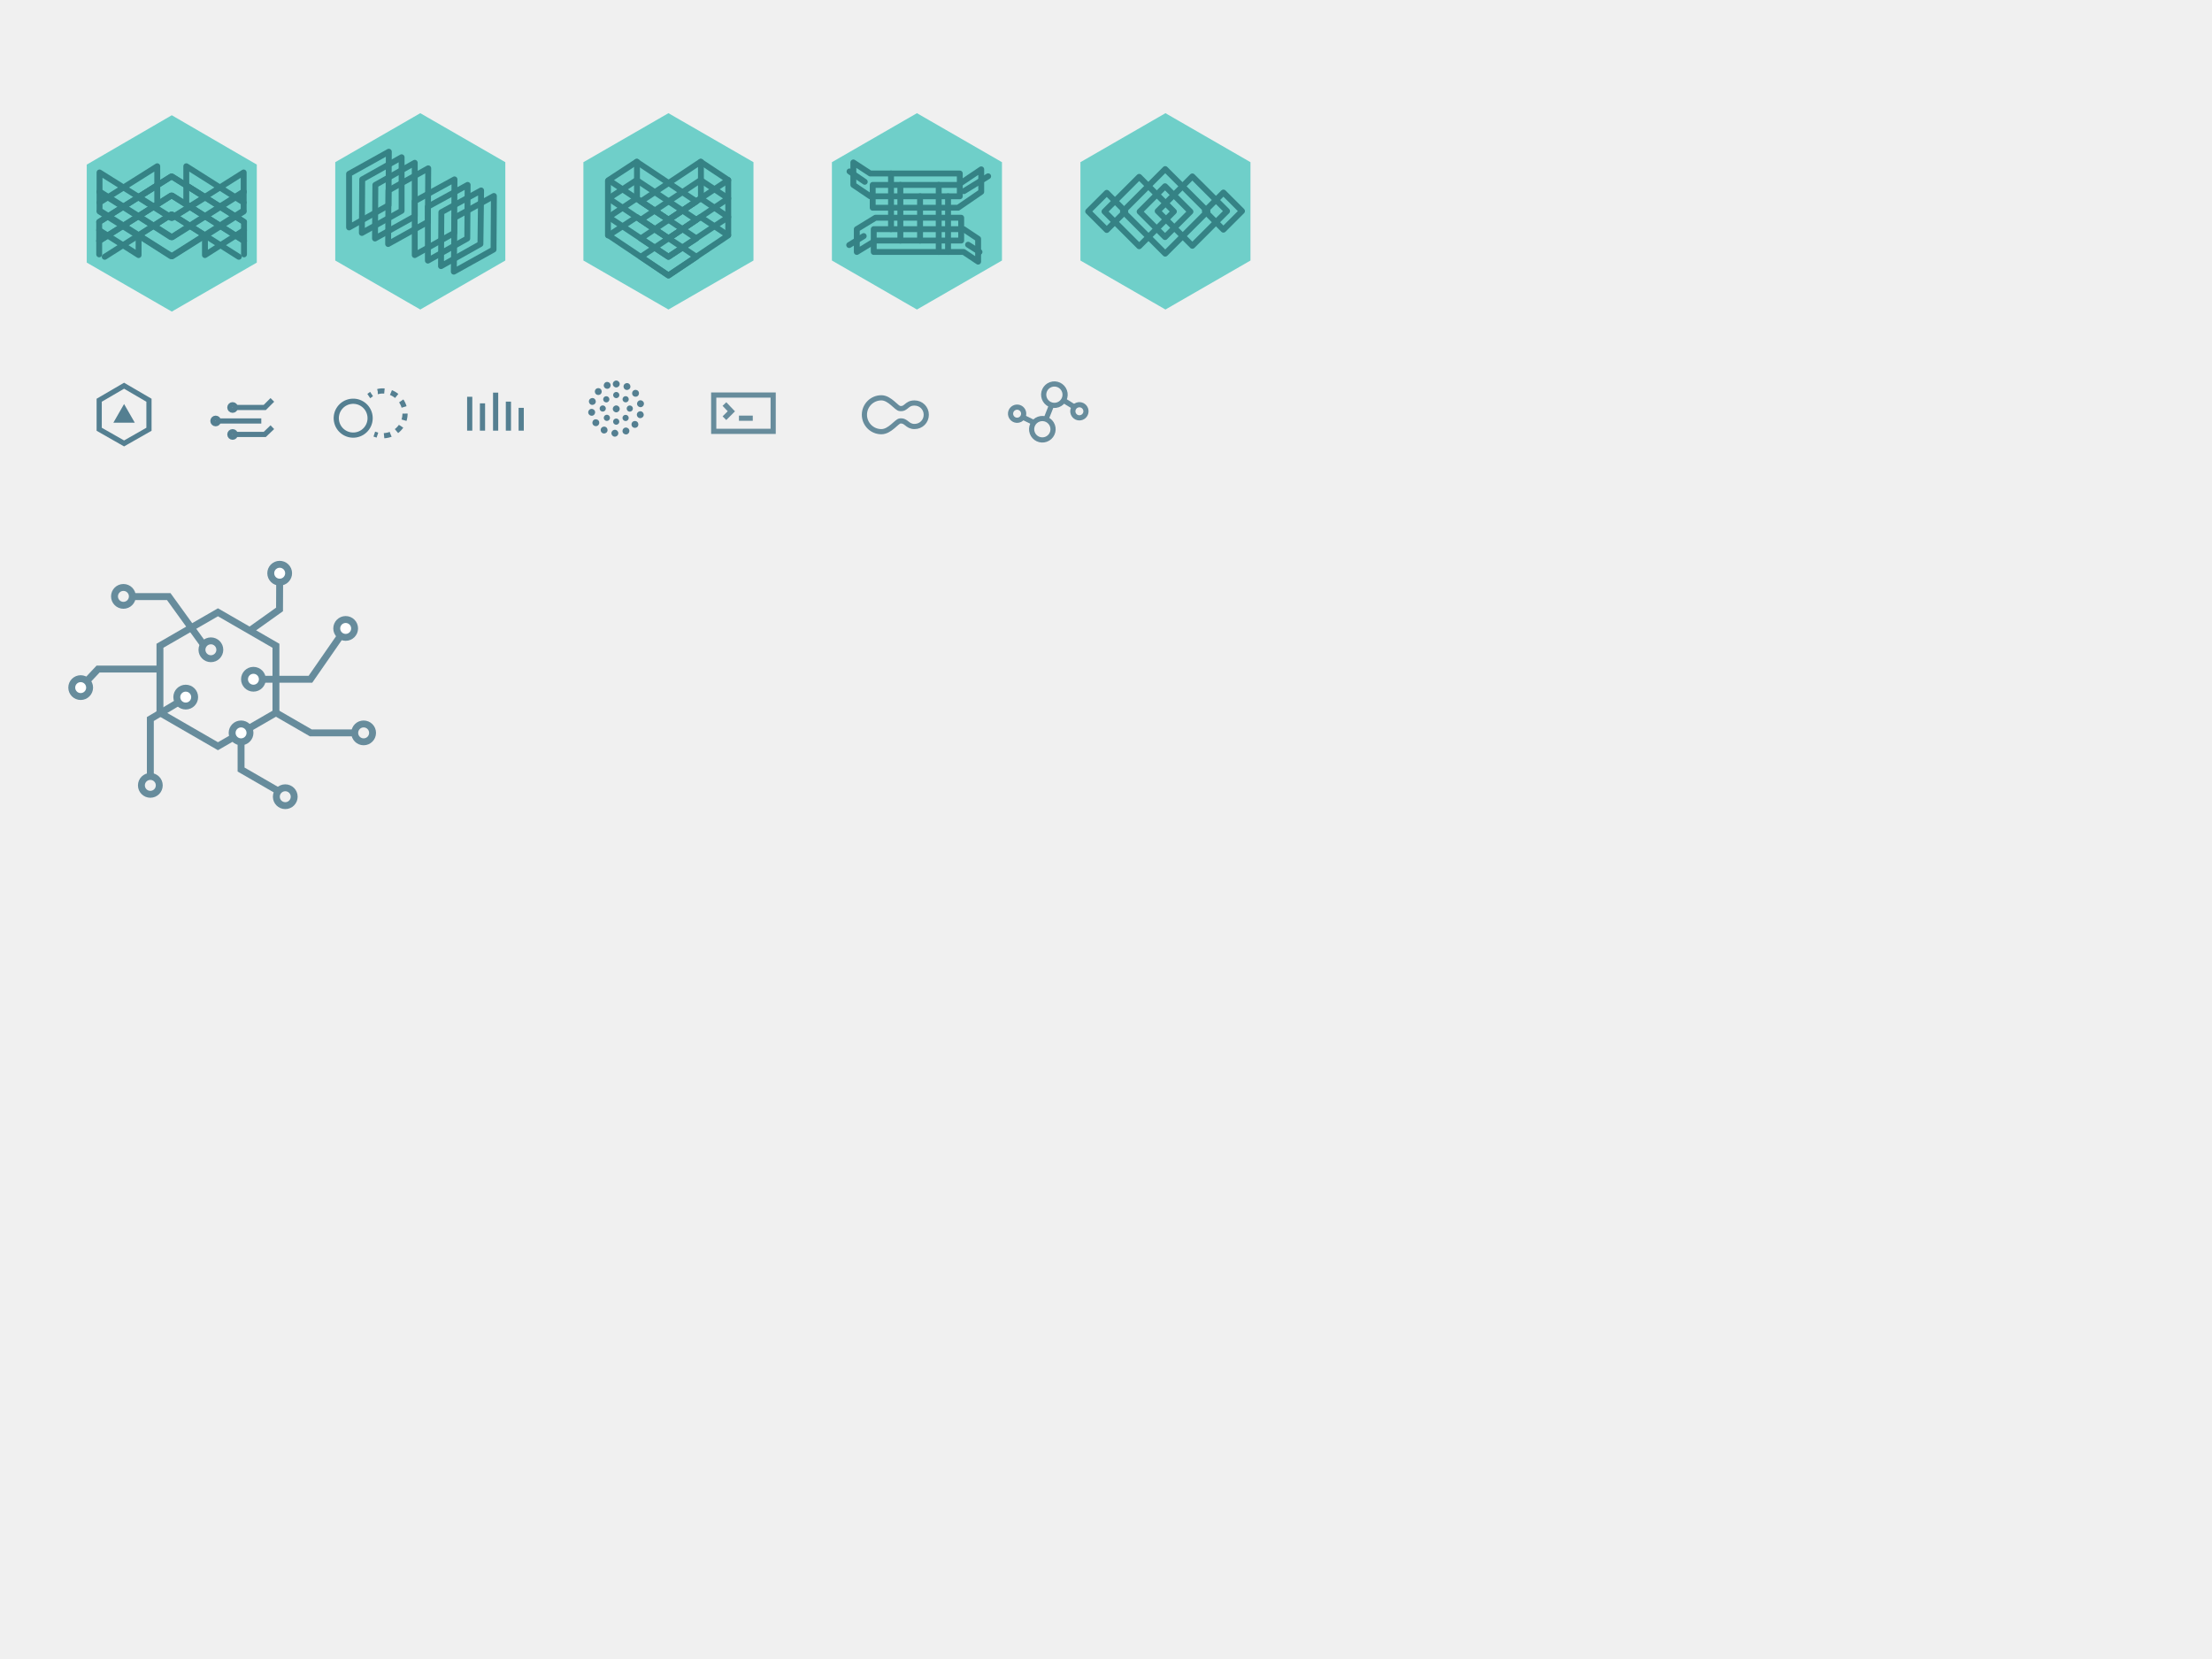
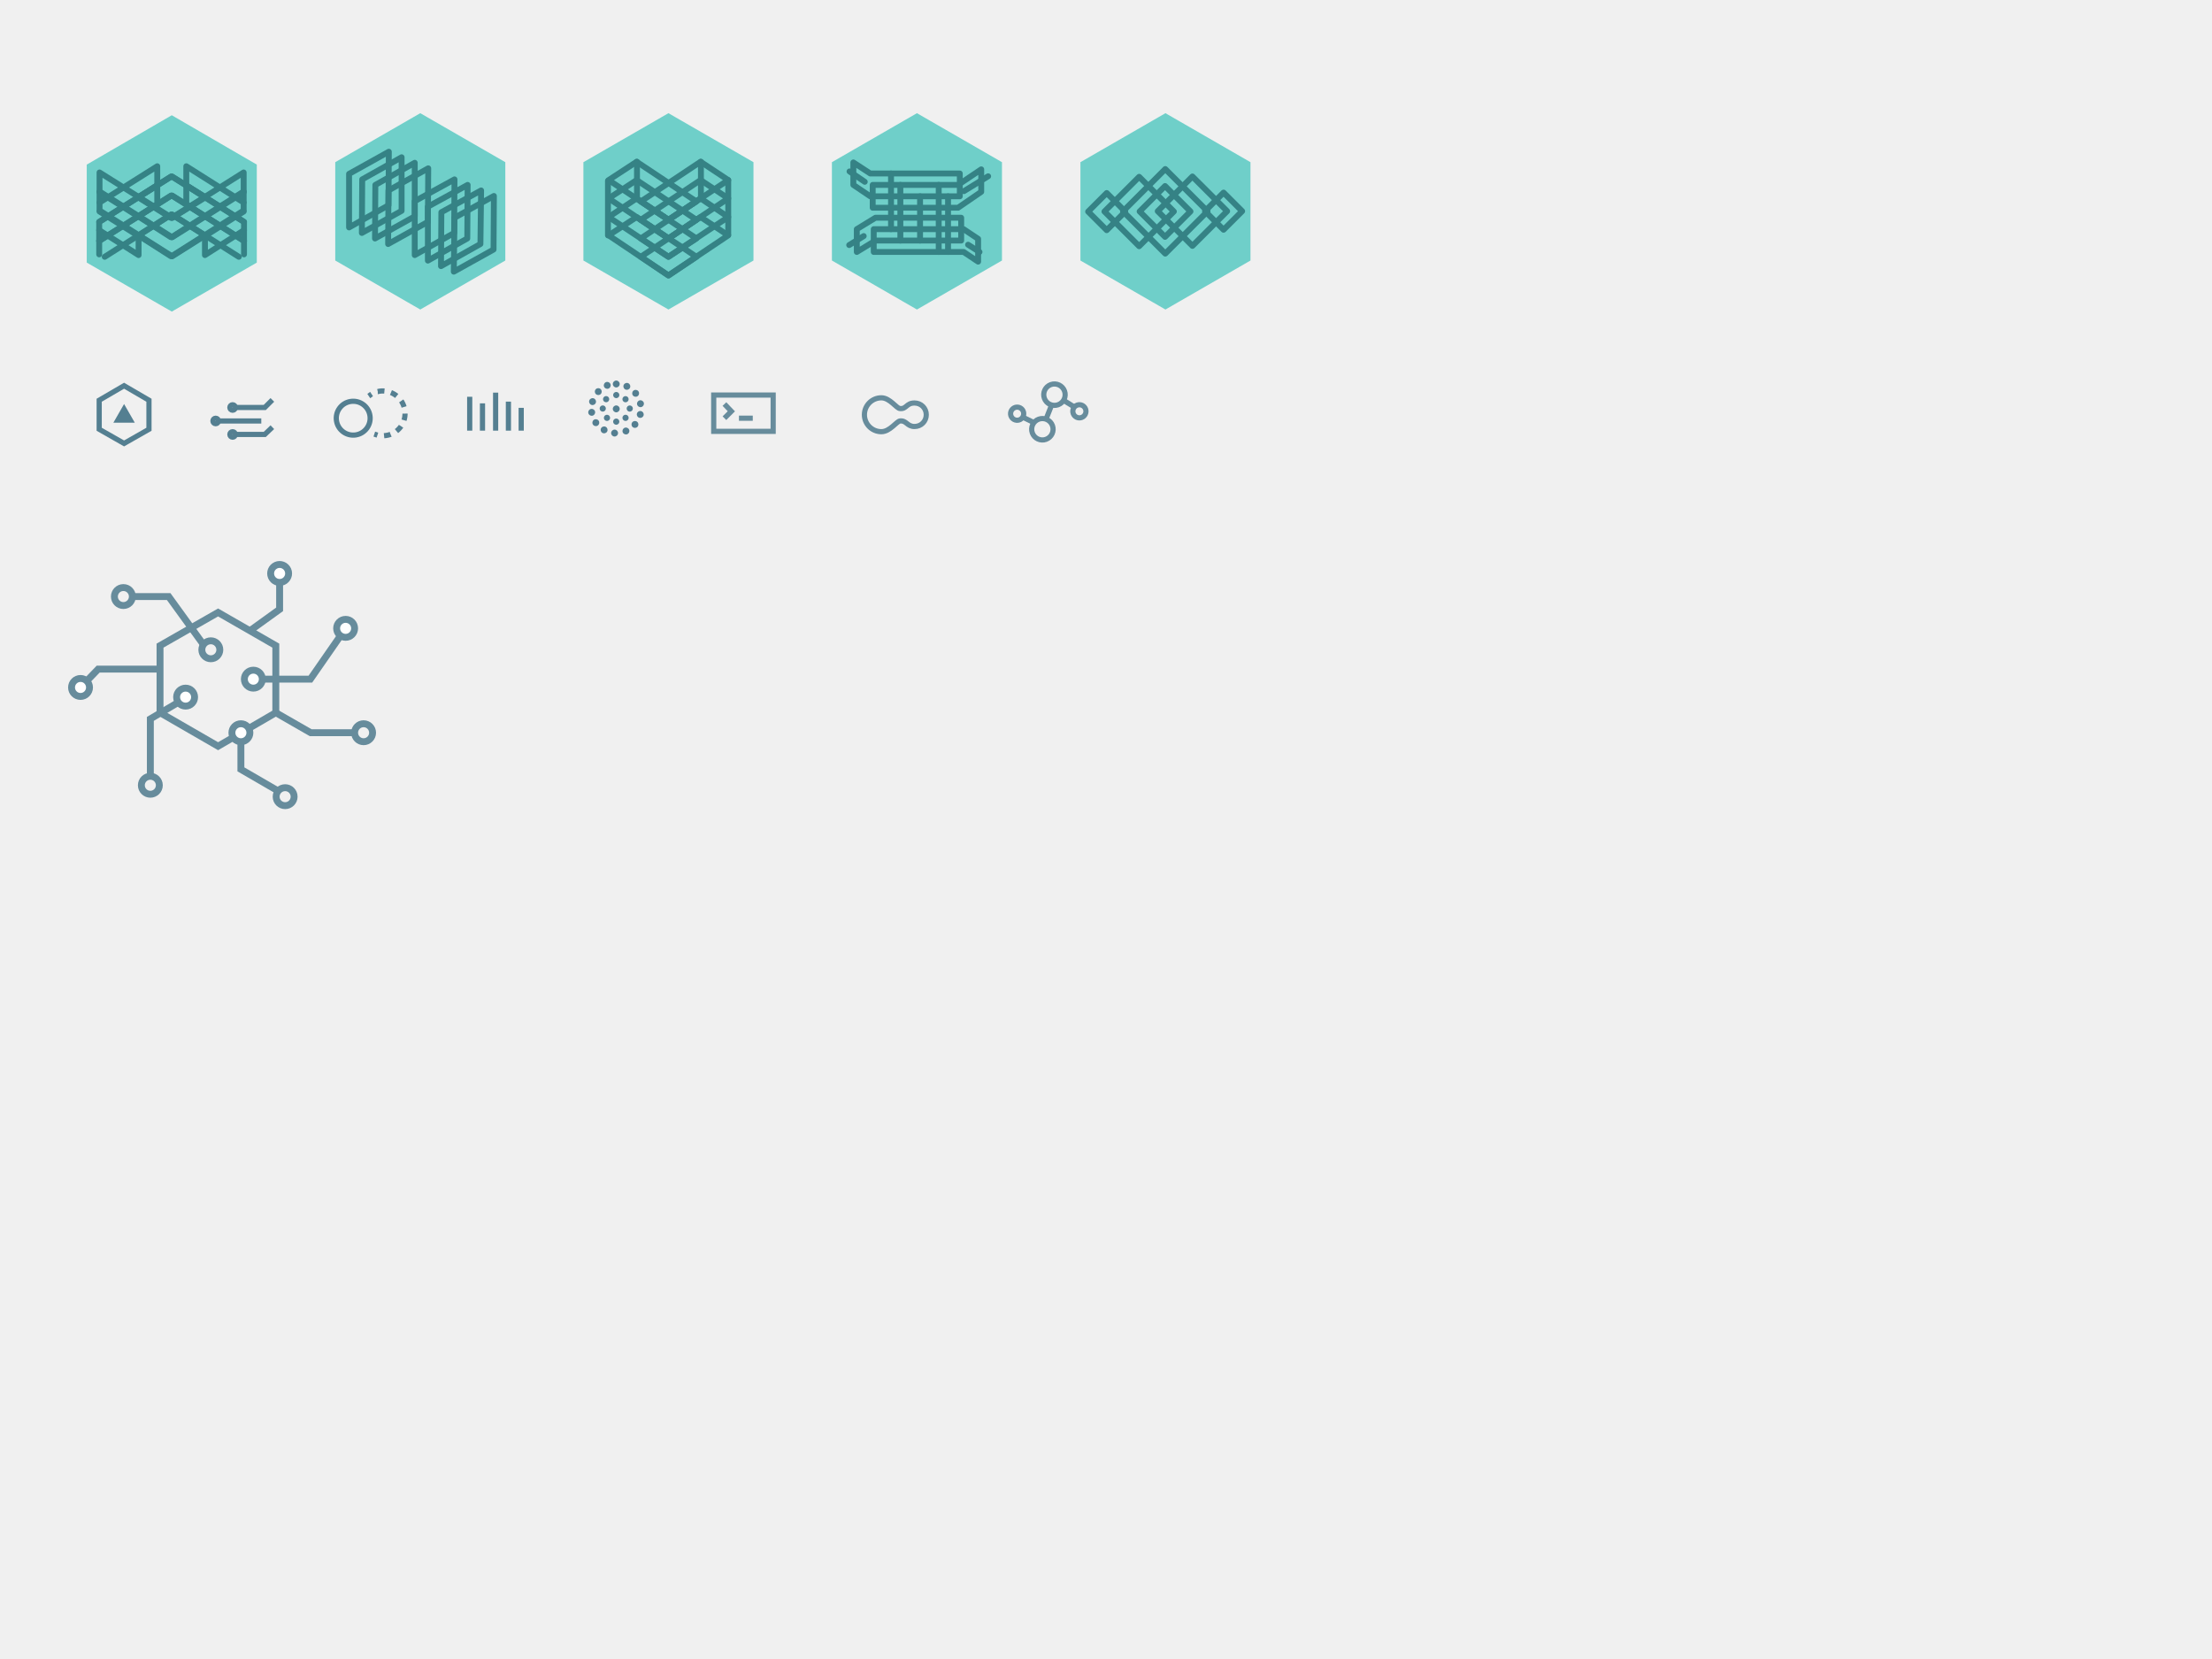
<svg xmlns="http://www.w3.org/2000/svg" version="1.1" id="svgs" x="0px" y="0px" viewBox="0 0 640 480" style="enable-background:new 0 0 640 480;" xml:space="preserve">
  <style type="text/css">
	.st0{fill:none;stroke:#547F91;stroke-width:1.5;stroke-miterlimit:10;}
	.st1{fill:none;stroke:#547F91;stroke-width:1.5;stroke-miterlimit:10;stroke-dasharray:1.945,1.945;}
	.st2{fill:#547F91;}
	.st3{fill:#FFFFFF;}
	.st4{fill:none;stroke:#678C9C;stroke-width:1.5;stroke-miterlimit:10;}
	.st5{fill:#6FCFC9;stroke:#6FCFC9;stroke-width:2;stroke-miterlimit:10;}
	.st6{fill:none;stroke:#358285;stroke-width:1.704;stroke-linecap:round;stroke-linejoin:round;stroke-miterlimit:10;}
	.st7{fill:none;}
	.st8{fill:none;stroke:#678C9C;stroke-width:2;stroke-miterlimit:10;}
	.st9{fill:#FFFFFF;stroke:#678C9C;stroke-width:2;stroke-miterlimit:10;}
+ 	.st10{fill:none;stroke:#FFFFFF;stroke-width:2;stroke-linejoin:bevel;stroke-miterlimit:10;}
</style>
  <g id="nav-stats">
    <line class="st0" x1="135.9" y1="114.8" x2="135.9" y2="124.6" />
    <line class="st0" x1="139.6" y1="116.7" x2="139.6" y2="124.6" />
    <line class="st0" x1="143.4" y1="113.6" x2="143.4" y2="124.6" />
    <line class="st0" x1="147.1" y1="116.2" x2="147.1" y2="124.6" />
    <line class="st0" x1="150.8" y1="118" x2="150.8" y2="124.6" />
  </g>
  <g id="nav-scale">
-     <ellipse transform="matrix(0.9876 -0.1567 0.1567 0.9876 -17.6982 17.5096)" class="st0" cx="102.195" cy="120.995" rx="4.9" ry="4.9" />
+     <ellipse transform="matrix(0.9876 -0.1567 0.1567 0.9876 -17.6979 17.5097)" class="st0" cx="102.2" cy="121" rx="4.9" ry="4.9" />
    <g>
      <g>
        <path class="st0" d="M106.7,114.6c0.3-0.2,0.5-0.4,0.8-0.6" />
        <path class="st1" d="M109.3,113.3c0.1,0,0.3-0.1,0.4-0.1c3.5-0.6,6.9,1.9,7.4,5.4c0.6,3.5-1.8,6.9-5.4,7.4     c-0.6,0.1-1.1,0.1-1.6,0.1" />
        <path class="st0" d="M109.2,125.9c-0.3-0.1-0.6-0.2-0.9-0.3" />
      </g>
    </g>
  </g>
  <g id="nav-app-component">
    <polygon class="st0" points="43.1,124.2 35.9,128.3 28.7,124.2 28.7,115.8 35.9,111.6 43.1,115.8  " />
    <polygon class="st2" points="32.8,122.3 35.9,116.9 39,122.3  " />
  </g>
  <g id="nav-platform-component">
    <circle class="st0" cx="62.4" cy="121.8" r="0.8" />
    <circle class="st0" cx="67.3" cy="125.7" r="0.8" />
    <circle class="st0" cx="67.3" cy="117.9" r="0.8" />
    <polyline class="st0" points="68,125.7 76.6,125.7 78.8,123.6  " />
    <polyline class="st0" points="68,117.9 76.6,117.9 78.8,115.7  " />
    <line class="st0" x1="63.6" y1="121.8" x2="75.6" y2="121.8" />
  </g>
  <g id="nav-instance-health">
    <circle class="st2" cx="178.3" cy="111.1" r="1" />
    <circle class="st2" cx="178.3" cy="114.3" r="0.9" />
    <circle class="st2" cx="178.3" cy="118.3" r="1" />
-     <ellipse transform="matrix(0.704 -0.7102 0.7102 0.704 -28.4579 162.7545)" class="st2" cx="181.021" cy="115.517" rx="0.9" ry="0.9" />
-     <ellipse transform="matrix(1 -0.0091 0.0091 1 -1.068 1.6628)" class="st2" cx="182.208" cy="118.205" rx="0.9" ry="0.9" />
-     <ellipse transform="matrix(0.6975 -0.7166 0.7166 0.6975 -31.8976 166.2869)" class="st2" cx="181.005" cy="120.924" rx="0.9" ry="0.9" />
-     <ellipse transform="matrix(0.9998 -0.0182 0.0182 0.9998 -2.191 3.2655)" class="st2" cx="178.294" cy="121.996" rx="0.9" ry="0.9" />
-     <ellipse transform="matrix(0.691 -0.7229 0.7229 0.691 -33.1342 164.2812)" class="st2" cx="175.579" cy="120.895" rx="0.9" ry="0.9" />
-     <ellipse transform="matrix(0.9996 -0.0271 0.0271 0.9996 -3.1394 4.77)" class="st2" cx="174.394" cy="118.196" rx="0.9" ry="0.9" />
-     <ellipse transform="matrix(0.6848 -0.7287 0.7287 0.6848 -28.8999 164.2463)" class="st2" cx="175.421" cy="115.532" rx="0.9" ry="0.9" />
-     <ellipse transform="matrix(0.4398 -0.8981 0.8981 0.4398 1.1817 225.5667)" class="st2" cx="181.401" cy="111.836" rx="1" ry="1" />
-     <ellipse transform="matrix(0.7901 -0.613 0.613 0.7901 -31.1559 136.6048)" class="st2" cx="183.882" cy="113.794" rx="1" ry="1" />
-     <ellipse transform="matrix(0.9792 -0.2031 0.2031 0.9792 -19.8604 40.0689)" class="st2" cx="185.308" cy="116.806" rx="1" ry="1" />
-     <ellipse transform="matrix(0.2483 -0.9687 0.9687 0.2483 23.0243 269.6462)" class="st2" cx="185.252" cy="119.988" rx="1" ry="1" />
-     <ellipse transform="matrix(0.6494 -0.7605 0.7605 0.6494 -28.9786 182.7525)" class="st2" cx="183.696" cy="122.802" rx="1" ry="1" />
-     <ellipse transform="matrix(0.9177 -0.3973 0.3973 0.9177 -34.6353 82.2147)" class="st2" cx="181.102" cy="124.697" rx="1" ry="1" />
-     <ellipse transform="matrix(0.047 -0.9989 0.9989 0.047 44.3326 297.1582)" class="st2" cx="177.901" cy="125.345" rx="1" ry="1" />
-     <ellipse transform="matrix(0.4818 -0.8763 0.8763 0.4818 -18.4591 217.6423)" class="st2" cx="174.786" cy="124.428" rx="1" ry="1" />
-     <ellipse transform="matrix(0.8181 -0.575 0.575 0.8181 -38.9744 121.3779)" class="st2" cx="172.401" cy="122.304" rx="1" ry="1" />
-     <ellipse transform="matrix(0.9877 -0.1562 0.1562 0.9877 -16.5334 28.2058)" class="st2" cx="171.195" cy="119.298" rx="1" ry="1" />
-     <ellipse transform="matrix(0.2942 -0.9557 0.9557 0.2942 9.9542 245.7863)" class="st2" cx="171.392" cy="116.153" rx="1" ry="1" />
-     <ellipse transform="matrix(0.6846 -0.7289 0.7289 0.6846 -27.9825 161.9075)" class="st2" cx="173.104" cy="113.289" rx="1" ry="1" />
-     <ellipse transform="matrix(0.9354 -0.3535 0.3535 0.9354 -28.0721 69.3073)" class="st2" cx="175.688" cy="111.499" rx="1" ry="1" />
+     <ellipse transform="matrix(0.704 -0.7102 0.7102 0.704 -28.4682 162.7358)" class="st2" cx="181" cy="115.5" rx="0.9" ry="0.9" />
+     <ellipse transform="matrix(1 -9.099247e-03 9.099247e-03 1 -1.068 1.6628)" class="st2" cx="182.2" cy="118.2" rx="0.9" ry="0.9" />
+     <ellipse transform="matrix(0.6975 -0.7166 0.7166 0.6975 -31.8943 166.2713)" class="st2" cx="181" cy="120.9" rx="0.9" ry="0.9" />
+     <ellipse transform="matrix(0.9998 -1.820124e-02 1.820124e-02 0.9998 -2.1909 3.2654)" class="st2" cx="178.3" cy="122" rx="0.9" ry="0.9" />
+     <ellipse transform="matrix(0.691 -0.7229 0.7229 0.691 -33.1193 164.2988)" class="st2" cx="175.6" cy="120.9" rx="0.9" ry="0.9" />
+     <ellipse transform="matrix(0.9996 -2.710178e-02 2.710178e-02 0.9996 -3.1393 4.7698)" class="st2" cx="174.4" cy="118.2" rx="0.9" ry="0.9" />
+     <ellipse transform="matrix(0.6848 -0.7287 0.7287 0.6848 -28.9082 164.2109)" class="st2" cx="175.4" cy="115.5" rx="0.9" ry="0.9" />
+     <ellipse transform="matrix(0.4398 -0.8981 0.8981 0.4398 1.1771 225.5297)" class="st2" cx="181.4" cy="111.8" rx="1" ry="1" />
+     <ellipse transform="matrix(0.7901 -0.613 0.613 0.7901 -31.1485 136.6169)" class="st2" cx="183.9" cy="113.8" rx="1" ry="1" />
+     <ellipse transform="matrix(0.9792 -0.2031 0.2031 0.9792 -19.8606 40.0686)" class="st2" cx="185.3" cy="116.8" rx="1" ry="1" />
+     <ellipse transform="matrix(0.2483 -0.9687 0.9687 0.2483 23.0909 269.6419)" class="st2" cx="185.3" cy="119.9" rx="1" ry="1" />
+     <ellipse transform="matrix(0.6494 -0.7605 0.7605 0.6494 -28.9724 182.7635)" class="st2" cx="183.7" cy="122.8" rx="1" ry="1" />
+     <ellipse transform="matrix(0.9177 -0.3973 0.3973 0.9177 -34.637 82.2159)" class="st2" cx="181.1" cy="124.7" rx="1" ry="1" />
+     <ellipse transform="matrix(4.699952e-02 -0.9989 0.9989 4.699952e-02 44.2947 297.1122)" class="st2" cx="177.9" cy="125.3" rx="1" ry="1" />
+     <ellipse transform="matrix(0.4818 -0.8763 0.8763 0.4818 -18.443 217.6184)" class="st2" cx="174.8" cy="124.4" rx="1" ry="1" />
+     <ellipse transform="matrix(0.8181 -0.575 0.575 0.8181 -38.9722 121.368)" class="st2" cx="172.4" cy="122.3" rx="1" ry="1" />
+     <ellipse transform="matrix(0.9877 -0.1562 0.1562 0.9877 -16.5331 28.2058)" class="st2" cx="171.2" cy="119.3" rx="1" ry="1" />
+     <ellipse transform="matrix(0.2942 -0.9557 0.9557 0.2942 9.9662 245.8206)" class="st2" cx="171.4" cy="116.2" rx="1" ry="1" />
+     <ellipse transform="matrix(0.6846 -0.7289 0.7289 0.6846 -27.9883 161.9111)" class="st2" cx="173.1" cy="113.3" rx="1" ry="1" />
+     <ellipse transform="matrix(0.9354 -0.3535 0.3535 0.9354 -28.0692 69.3085)" class="st2" cx="175.7" cy="111.5" rx="1" ry="1" />
  </g>
  <g id="corner-bg">
    <polygon class="st3" points="36.1,-18 626.2,-18 626.2,-75 12.7,-75 12.7,-32.5  " />
  </g>
  <g id="nav-split">
    <path class="st4" d="M255,115.1c-2.7,0-4.9,2.2-4.9,4.9s2.2,4.9,4.9,4.9l0,0c2.5,0,4.4-3,5.4-3.1c1.9-0.2,2,1.6,4.2,1.6l0,0   c1.9,0,3.4-1.5,3.4-3.4s-1.5-3.4-3.4-3.4l0,0c-2.4,0-2.3,1.8-4.2,1.6C259.4,118.2,257.5,115.1,255,115.1L255,115.1z" />
  </g>
  <g id="nav-admin">
-     <ellipse transform="matrix(0.9413 -0.3375 0.3375 0.9413 -24.2198 109.0759)" class="st4" cx="301.589" cy="124.193" rx="3.1" ry="3.1" />
-     <ellipse transform="matrix(0.9412 -0.3377 0.3377 0.9412 -20.6404 109.7416)" class="st4" cx="305.085" cy="114.193" rx="3.1" ry="3.1" />
-     <ellipse transform="matrix(0.9413 -0.3376 0.3376 0.9413 -21.8381 112.4181)" class="st4" cx="312.301" cy="118.997" rx="1.9" ry="1.9" />
+     <ellipse transform="matrix(0.9413 -0.3375 0.3375 0.9413 -24.2193 109.0776)" class="st4" cx="301.6" cy="124.2" rx="3.1" ry="3.1" />
+     <ellipse transform="matrix(0.9412 -0.3377 0.3377 0.9412 -20.6391 109.741)" class="st4" cx="305.1" cy="114.2" rx="3.1" ry="3.1" />
+     <ellipse transform="matrix(0.9413 -0.3376 0.3376 0.9413 -21.8393 112.4194)" class="st4" cx="312.3" cy="119" rx="1.9" ry="1.9" />
    <line class="st4" x1="302.6" y1="121.4" x2="304.3" y2="117.1" />
    <line class="st4" x1="310.9" y1="117.8" x2="308" y2="116" />
-     <ellipse transform="matrix(0.8869 -0.4619 0.4619 0.8869 -22.0116 149.472)" class="st4" cx="294.292" cy="119.695" rx="1.9" ry="1.9" />
+     <ellipse transform="matrix(0.8869 -0.4619 0.4619 0.8869 -22.0107 149.471)" class="st4" cx="294.3" cy="119.7" rx="1.9" ry="1.9" />
    <line class="st4" x1="295.9" y1="120.7" x2="299" y2="122.2" />
  </g>
  <g id="nav-console">
    <rect x="206.5" y="114.3" class="st4" width="17.2" height="10.5" />
    <line class="st4" x1="213.8" y1="121" x2="217.8" y2="121" />
    <polyline class="st4" points="209.6,116.9 211.6,119 209.6,121  " />
  </g>
  <g id="hex-glob-storage">
    <polygon class="st5" points="360.8,74.8 337.2,88.4 313.6,74.8 313.6,47.5 337.2,33.9 360.8,47.5  " />
-     <rect x="328.487" y="52.502" transform="matrix(0.7071 -0.7071 0.7071 0.7071 55.5043 256.3023)" class="st6" width="17.3" height="17.3" />
-     <rect x="331.885" y="56.036" transform="matrix(0.7071 -0.7071 0.7071 0.7071 55.4292 256.2905)" class="st6" width="10.4" height="10.4" />
-     <rect x="337.889" y="53.979" transform="matrix(0.707 -0.7072 0.7072 0.707 57.8842 261.874)" class="st6" width="14.2" height="14.2" />
-     <rect x="322.502" y="54.105" transform="matrix(0.7072 -0.707 0.707 0.7072 53.2329 250.951)" class="st6" width="14.2" height="14.2" />
-     <rect x="350.175" y="57.276" transform="matrix(0.707 -0.7072 0.7072 0.707 60.5192 268.228)" class="st6" width="7.6" height="7.6" />
-     <rect x="316.418" y="57.362" transform="matrix(0.7071 -0.7071 0.7071 0.7071 50.5418 244.3419)" class="st6" width="7.6" height="7.6" />
+     <rect x="328.5" y="52.5" transform="matrix(0.7071 -0.7071 0.7071 0.7071 55.5123 256.3023)" class="st6" width="17.3" height="17.3" />
+     <rect x="331.9" y="56" transform="matrix(0.7071 -0.7071 0.7071 0.7071 55.4492 256.2664)" class="st6" width="10.4" height="10.4" />
+     <rect x="337.9" y="54" transform="matrix(0.707 -0.7072 0.7072 0.707 57.8838 261.8893)" class="st6" width="14.2" height="14.2" />
+     <rect x="322.5" y="54.1" transform="matrix(0.7072 -0.707 0.707 0.7072 53.2313 250.9441)" class="st6" width="14.2" height="14.2" />
+     <rect x="350.2" y="57.3" transform="matrix(0.707 -0.7072 0.7072 0.707 60.5277 268.2495)" class="st6" width="7.6" height="7.6" />
+     <rect x="316.4" y="57.4" transform="matrix(0.7071 -0.7071 0.7071 0.7071 50.5161 244.3609)" class="st6" width="7.6" height="7.6" />
  </g>
  <g id="hex-router">
    <polygon class="st5" points="288.9,74.8 265.3,88.4 241.7,74.8 241.7,47.5 265.3,33.9 288.9,47.5  " />
    <polygon class="st6" points="247.9,72.9 253.3,69.6 278.1,69.6 278.1,63 253.3,63 247.9,66.3  " />
    <polygon class="st6" points="283,75.7 278.8,72.9 252.8,72.9 252.8,66.3 278.8,66.3 283,69.1  " />
    <polygon class="st6" points="283.9,49 277.2,53.5 252.5,53.5 252.5,60.1 277.2,60.1 283.9,55.5  " />
    <polygon class="st6" points="246.9,47 251.8,50.2 277.7,50.2 277.7,56.8 251.8,56.8 246.9,53.5  " />
    <line class="st6" x1="257.8" y1="50.2" x2="257.8" y2="66.3" />
    <line class="st6" x1="271.6" y1="53.5" x2="271.6" y2="72.9" />
    <line class="st6" x1="260.5" y1="53.5" x2="260.5" y2="69.6" />
    <line class="st6" x1="274.3" y1="56.8" x2="274.3" y2="72.9" />
    <line class="st6" x1="266.2" y1="56.8" x2="266.2" y2="69.6" />
    <line class="st6" x1="278.9" y1="55.3" x2="285.9" y2="51" />
    <line class="st6" x1="245.7" y1="70.9" x2="249.9" y2="68.3" />
    <line class="st6" x1="280.1" y1="70.8" x2="283.4" y2="72.9" />
    <line class="st6" x1="245.8" y1="49.6" x2="250.2" y2="52.6" />
  </g>
  <g id="hex-health-monitor">
    <polygon class="st5" points="217,74.8 193.4,88.4 169.8,74.8 169.8,47.5 193.4,33.9 217,47.5  " />
    <polygon class="st6" points="176.1,52.1 184.2,46.8 201.5,58.3 193.4,63.6  " />
    <polygon class="st6" points="176.1,57.4 184.2,52.1 201.5,63.6 193.4,69  " />
    <polygon class="st6" points="176.1,62.8 184.2,57.4 201.5,69 193.4,74.3  " />
    <polygon class="st6" points="210.7,52.1 202.7,46.8 185.4,58.3 193.4,63.6  " />
    <line class="st6" x1="210.7" y1="67.9" x2="210.7" y2="52.1" />
    <polygon class="st6" points="210.7,57.4 202.7,52.1 185.4,63.6 193.4,69  " />
    <polygon class="st6" points="210.7,62.8 202.7,57.4 185.4,69 193.4,74.3  " />
    <polygon class="st6" points="176.1,68.1 184.2,62.8 201.5,74.3 193.4,79.7  " />
    <polygon class="st6" points="210.7,68.1 202.7,62.8 185.4,74.3 193.4,79.7  " />
    <line class="st6" x1="202.8" y1="57.4" x2="202.8" y2="46.8" />
    <line class="st6" x1="175.9" y1="68.1" x2="175.9" y2="52.3" />
    <line class="st6" x1="184.3" y1="57.4" x2="184.3" y2="46.8" />
  </g>
  <g id="hex-logger">
    <polygon class="st5" points="145.2,74.8 121.6,88.4 98,74.8 98,47.5 121.6,33.9 145.2,47.5  " />
    <polygon class="st6" points="112.3,70.6 112.4,55.1 123.9,48.7 123.8,64.2  " />
    <polygon class="st6" points="108.5,69 108.6,53.5 120,47.1 120,62.6  " />
    <polygon class="st6" points="104.7,67.4 104.8,51.9 116.2,45.5 116.2,61  " />
    <polygon class="st6" points="101,65.8 101,50.3 112.5,43.9 112.4,59.4  " />
    <polygon class="st6" points="131.3,78.6 131.5,63 142.9,56.7 142.8,72.2  " />
    <polygon class="st6" points="127.6,77 127.7,61.4 139.2,55.1 139,70.6  " />
    <polygon class="st6" points="123.8,75.4 123.8,59.8 135.3,53.5 135.2,69  " />
    <polygon class="st6" points="120,73.8 120,58.2 131.5,51.9 131.4,67.4  " />
  </g>
  <g id="hex-load-balancer">
    <polygon class="st5" points="73.3,75.4 49.7,89 26.1,75.4 26.1,48.2 49.7,34.5 73.3,48.2  " />
    <path class="st6" d="M67.4,61.6" />
    <line class="st6" x1="70.6" y1="69.7" x2="49.8" y2="56.6" />
    <line class="st6" x1="69.1" y1="74.3" x2="49.8" y2="62.1" />
    <polyline class="st6" points="49.8,51.1 70.6,64.2 70.6,66.8 70.6,73.6  " />
    <line class="st6" x1="70.6" y1="64.2" x2="53.9" y2="53.6" />
    <polyline class="st6" points="70.6,69.7 53.9,59.1 53.9,48.1 70.5,58.6  " />
    <polyline class="st6" points="49.7,74.1 70.5,60.9 70.5,49.9 49.7,63  " />
    <line class="st6" x1="49.9" y1="68.6" x2="59.4" y2="62.6" />
    <line class="st6" x1="49.9" y1="63" x2="59.4" y2="57.1" />
    <line class="st6" x1="59.4" y1="68.1" x2="49.9" y2="74.1" />
    <line class="st6" x1="49.8" y1="56.6" x2="59.3" y2="62.6" />
    <line class="st6" x1="49.8" y1="62.1" x2="59.3" y2="68.1" />
    <line class="st6" x1="59.3" y1="57" x2="49.8" y2="51.1" />
    <line class="st6" x1="70.5" y1="55.4" x2="49.7" y2="68.6" />
    <polygon class="st7" points="73.3,75.4 49.7,89 26.1,75.4 26.1,48.2 49.7,34.5 73.3,48.2 73.3,54.6 73.3,60.6 73.3,66.7  " />
    <line class="st6" x1="59.3" y1="62.7" x2="70.5" y2="55.6" />
    <polyline class="st6" points="70.6,66.6 59.3,73.8 59.3,68.3 70.5,61.2  " />
    <path class="st6" d="M70.6,66.8" />
    <path class="st6" d="M31.9,61.6" />
    <line class="st6" x1="28.7" y1="69.7" x2="49.5" y2="56.6" />
    <line class="st6" x1="30.3" y1="74.3" x2="49.5" y2="62.1" />
    <polyline class="st6" points="49.5,51.1 28.7,64.2 28.7,66.8 28.7,73.6  " />
    <line class="st6" x1="28.7" y1="64.2" x2="45.5" y2="53.6" />
    <polyline class="st6" points="28.7,69.7 45.5,59.1 45.5,48.1 28.8,58.6  " />
    <polyline class="st6" points="49.7,74.1 28.8,60.9 28.8,49.9 49.7,63  " />
    <line class="st6" x1="49.4" y1="68.6" x2="40" y2="62.6" />
    <line class="st6" x1="49.4" y1="63" x2="40" y2="57.1" />
    <line class="st6" x1="40" y1="68.1" x2="49.4" y2="74.1" />
    <line class="st6" x1="49.5" y1="56.6" x2="40.1" y2="62.6" />
    <line class="st6" x1="49.5" y1="62.1" x2="40.1" y2="68.1" />
    <line class="st6" x1="40.1" y1="57" x2="49.5" y2="51.1" />
    <line class="st6" x1="28.8" y1="55.4" x2="49.7" y2="68.6" />
    <line class="st6" x1="40.1" y1="62.7" x2="28.8" y2="55.6" />
    <polyline class="st6" points="28.7,66.6 40.1,73.8 40.1,68.3 28.8,61.2  " />
    <path class="st6" d="M28.7,66.8" />
    <path class="st6" d="M28.7,66.8" />
  </g>
-   <g>
-     <polygon class="st8" points="79.839,206.217 63.059,215.905 46.278,206.217 46.278,186.839 63.059,177.152 79.839,186.841  " />
-     <polyline class="st8" points="79.839,206.217 89.931,212.045 102.628,212.045  " />
-     <polyline class="st8" points="51.627,203.184 43.498,208.041 43.498,224.647  " />
-     <polyline class="st8" points="69.746,211.367 69.746,222.65 80.877,229.078  " />
-     <circle class="st8" cx="105.212" cy="212.045" r="2.583" />
-     <circle class="st8" cx="43.498" cy="227.231" r="2.583" />
-     <circle class="st9" cx="73.329" cy="196.529" r="2.583" />
-     <circle class="st9" cx="53.736" cy="201.695" r="2.583" />
-     <circle class="st9" cx="69.746" cy="212.045" r="2.583" />
-     <circle class="st8" cx="82.537" cy="230.512" r="2.583" />
-     <circle class="st8" cx="61.017" cy="188" r="2.583" />
-     <circle class="st8" cx="35.713" cy="172.551" r="2.583" />
-     <polyline class="st8" points="59.022,186.732 48.823,172.613 38.024,172.613  " />
-     <polyline class="st8" points="100.013,181.826 89.819,196.529 75.913,196.529  " />
-     <circle class="st9" cx="100.013" cy="181.826" r="2.583" />
-     <polyline class="st8" points="80.924,165.849 80.877,176.328 72.262,182.466  " />
-     <ellipse transform="matrix(0.8233 -0.5676 0.5676 0.8233 -79.8383 75.2395)" class="st9" cx="80.924" cy="165.849" rx="2.583" ry="2.583" />
-     <polyline class="st8" points="23.344,198.945 28.371,193.583 46.363,193.583  " />
-     <circle class="st9" cx="23.344" cy="198.945" r="2.583" />
+   <g id="admin-octopus">
+     <polygon class="st8" points="79.8,206.2 63.1,215.9 46.3,206.2 46.3,186.8 63.1,177.2 79.8,186.8  " />
+     <polyline class="st8" points="79.8,206.2 89.9,212 102.6,212  " />
+     <polyline class="st8" points="51.6,203.2 43.5,208 43.5,224.6  " />
+     <polyline class="st8" points="69.7,211.4 69.7,222.6 80.9,229.1  " />
+     <circle class="st8" cx="105.2" cy="212" r="2.6" />
+     <circle class="st8" cx="43.5" cy="227.2" r="2.6" />
+     <circle class="st9" cx="73.3" cy="196.5" r="2.6" />
+     <circle class="st9" cx="53.7" cy="201.7" r="2.6" />
+     <circle class="st9" cx="69.7" cy="212" r="2.6" />
+     <circle class="st8" cx="82.5" cy="230.5" r="2.6" />
+     <circle class="st8" cx="61" cy="188" r="2.6" />
+     <circle class="st8" cx="35.7" cy="172.6" r="2.6" />
+     <polyline class="st8" points="59,186.7 48.8,172.6 38,172.6  " />
+     <polyline class="st8" points="100,181.8 89.8,196.5 75.9,196.5  " />
+     <circle class="st9" cx="100" cy="181.8" r="2.6" />
+     <polyline class="st8" points="80.9,165.8 80.9,176.3 72.3,182.5  " />
+     <ellipse transform="matrix(0.8233 -0.5676 0.5676 0.8233 -79.8669 75.2515)" class="st9" cx="80.9" cy="165.9" rx="2.6" ry="2.6" />
+     <polyline class="st8" points="23.3,198.9 28.4,193.6 46.4,193.6  " />
+     <circle class="st9" cx="23.3" cy="198.9" r="2.6" />
+   </g>
+   <g id="component-silvering">
+     <path class="st10" d="M186.9-185.1H93.2v-15h7.4l0.3,10.3l8.2-15.5H97.7l4-7.3H89v27.5h-5.2V-218H96v-5.6H79.7v38.5h-5.2v-43h26.6   v10.9h9.2l-0.4,0.7l-3.7,7h5.1l7.4-14h-11.5v-4.7h20.6l-20.6,38h80v-6h-13.9l-1.2,2h-5.9l3.2-6.2h6.3v-6.4h-3.2l2.4-5.1h8.3v-3.3   h-6.9l2.3-4.8h6.9l3.1,8.4h6.1l-6.1-12.2h-7.4l2.5-4.6h7.1l11.4,21.9h-21.5v6.1H204l3.8,7.6h-15v6.7h76.7v-8.3h5.8v8.3l6-8.5v8.5   l6-8.5v8.5l6-8.5v8.5h68.8v-5.5h-56.3v-5.2h75.9v-5.6h-81.8v3.5h-36.2l-2.7-5h33.4v-6h-36.5l-3.1-6.3h39.7v-6.5h-43.2l-3-5.7h46.2   v-5.3h-56l21.5,40.8h-6.4L232-233.6h-6.4l21.5,40.8h-6.4l-21.5-40.8h-6.4l21.5,40.8h-6.4l-21.5-40.8H200l21.5,40.8h-6.4l-21.5-40.8   h-12.8L160-194.2h-6.4l20.8-39.4H169l-20.8,39.4h-7.4l20.8-39.4h-5.4l-20.8,39.4H128l20.8-39.4h-5.4l-20.8,39.4h-6.4l20.8-39.4   h-6.4L67-233.7v6.4L53.8-220l-4.6-2.7l1.4-0.8l12-6.9v-7.8l-5.7-3.3v8.4l-16.7,9.6v2l11.9,6.9l17.7-9.6v5.7l-24.6,13.4v-7.3   l-11.9-6.9v-6.7l18.2-10.4v-8.2l-5.3-3v8.3L28.4-229v12.4l11.9,6.9v6.1l-16.6-9.6v-19.9l17.8-10.3v-6.9L18.2-237v26.9l23.3,13.4   l28.7-16.6v28.2h-5.5v-4.7l-10.9,5.7h-4.1l-3.2-2l18.3-10.2v-6.8l-23.3,13.3l-29.2-16.9v-33.8l27.5-15.9l30.4,17.7h229.6v30.2h35.8   v-5.8h-30.2v-24.4h87.3v4.7h-82v14h30.4v11.1H360v-10.3h-6.1v5.6h-7.2v-10.1h-31v-4.8h36.8l4.6,4.6l4.6-4.6l4.6,4.6l4.6-4.6   l4.6,4.6l4.6-4.6l4.6,4.6l4.6-4.6l4.6,4.6l4.6-4.6l4.6,4.6l4.6-4.6l4.6,4.6l4.6-4.6l4.6,4.6l4.6-4.6l4.6,4.6l4.6-4.6l4.6,4.6   l4.6-4.6l3.8,3.4l8.9-8.9h-57.7v-4.7h179.8v16H574v-11.7h-5v11.7h-4.4v-11.7h-5v11.7h-5.2v-11.7h-5v11.7h-5.2v-11.7h-5v11.7h-38.9   v9.1h-6.1v-5.6h-6.1v5.6H482v-5.6h-6.1v5.6h-6.1v-5.6h-6.1v5.6h-6.1v-7.4l6-5.9l3.9,3.1l4.6-4.6l4.6,4.6l4.6-4.6l4.6,4.6l4.6-4.6   l4.6,4.6l4.6-4.6h33.1v-5.5h-68.9l-12.4,12.7v7.7h-6.1v-5.6h-6.1v5.6h-6.1v-5.6h-6.1v5.6H421v-5.6h-6.1v5.6h-6.1v-5.6h-6.1v5.6   h-6.1v-5.6h-6.1v5.6h-6.1v-5.6h-6.1v5.6h-6.1v-5.6h-6.1l0,10.3h36.6v6.5h-13.4v5.6h13.9v5.2h-34.5v5.5H430v-5.5h-21.2v-5.2h14.8   v-5.6h-14.9v-6.5h73.7l0,6.5h-53.1v5.6h14.9v5.2h-8.4v5.5h64.9v-5.5h-49.7v-5.2h49.8v-5.6h-12.8l0-6.5h21.1v6.6h109.2   c5.8,0,10.5-4.7,10.5-10.5c0-1.8-0.4-3.4-1.2-4.9l-3.3,2.4c0.3,0.8,0.5,1.7,0.5,2.6c0,3.6-2.9,6.5-6.5,6.5s-6.5-2.9-6.5-6.5   c0-1.2,0.3-2.3,0.9-3.3l3.3,2.3c-0.1,0.4-0.2,0.7-0.2,1.1c0,1.4,1.1,2.5,2.5,2.5s2.5-1.1,2.5-2.5c0-1.4-1.1-2.5-2.5-2.5   c-0.3,0-0.6,0.1-0.9,0.2l-1.6-3.7c0.7-0.3,1.6-0.5,2.5-0.5c1.3,0,2.6,0.4,3.6,1.1l2.3-3.3c-1.7-1.1-3.7-1.8-5.9-1.8   c-5.8,0-10.5,4.7-10.5,10.5c0,2.2,0.7,4.2,1.8,5.9h-95.7v-6.9h-6.7v-4.6h11.8v7.8h5.2v-7.8h5v7.8h5.2v-7.8h5v7.8h5.2v-7.8h5v7.8   h5.2v-7.8h5v7.8h4.4v-7.8h5v7.8h5.2v-7.8h5v7.8h5.2v-7.8h5v7.8h5.2v-7.8h5v7.8h3.5v-12.3h-19.3v-16h42.3h4.2v9.7   c5,3.7,8.3,9.6,8.3,16.2c0,3.9-1.1,7.7-3.1,10.9h-7c2.7-2.7,4.4-6.4,4.4-10.6c0-8.2-6.6-14.8-14.8-14.8c-3.3,0-6.3,1.1-8.7,2.8   l-4-4h-16.3v-5.5h34.1l2.3,2.3" />
+   </g>
+   <g id="host-silvering">
+     <path class="st10" d="M186.9-92.1H93.2v-15h7.4l0.3,10.3l0,0l8.2-15.5H97.7l4-7.3H89v27.5h-5.2V-125H96v-5.6H79.7v38.5h-5.2v-43   h26.6v10.9h9.2l-0.4,0.7l-3.7,7h5.1l7.4-14h-11.5v-4.7h20.6l-20.6,38h80v-6h-13.9l-1.2,2h-5.9l3.2-6.2h6.3v-6.4h-3.2l2.4-5.1h8.3   v-3.3h-6.9l2.3-4.8h6.9l3.1,8.4h6.1l-6.1-12.2h-7.4l2.5-4.6h7.1l11.4,21.9h-21.5v6.1H204l3.8,7.6h-15v6.7h76.7v-8.3h5.8v8.3l6-8.5   v8.5l6-8.5v8.5l6-8.5v8.5h207.5v-5.5h-195v-5.2h195.1v-5.6h-201v3.5h-36.2l-2.7-5h33.4v-6h-36.5l-3.1-6.3h39.7v-6.5h-43.2l-3-5.7   h46.2v-5.3h-56L260-99.9h-6.4L232-140.6h-6.4l21.5,40.8h-6.4l-21.5-40.8h-6.4l21.5,40.8h-6.4l-21.5-40.8H200l21.5,40.8h-6.4   l-21.5-40.8h-6.4h-6.4L160-101.2h-6.4l20.8-39.4H169l-20.8,39.4h-7.4l20.8-39.4h-5.4l-20.8,39.4H128l20.8-39.4h-5.4l-20.8,39.4   h-6.4l20.8-39.4h-6.4L67-140.7v6.4L53.8-127l-4.6-2.7l1.4-0.8l12-6.9v-7.8l-5.7-3.3v8.4l-16.7,9.6v2l11.9,6.9l17.7-9.6v5.7   l-24.6,13.4v-7.3l-11.9-6.9v-6.7l18.2-10.4v-8.2l-5.3-3v8.3L28.4-136v12.4l11.9,6.9v6.1l-16.6-9.6v-19.9l17.8-10.3v-6.9L18.2-144   v26.9l23.3,13.4l28.7-16.6v28.2h-5.5v-4.7l-10.9,5.7h-4.1l-3.2-2l18.3-10.2v-6.8L41.5-96.8l-29.2-16.9v-33.8l27.5-15.9l30.4,17.7   h229.6v30.2h35.8v-5.8h-30.2l-0.1-24.4h321.2h4.2v9.7c5,3.7,8.3,9.6,8.3,16.3v-0.2c0,4-1.1,7.8-3.1,11h-7c2.7-2.7,4.4-6.4,4.4-10.6   c0-8.2-6.6-14.8-14.8-14.8c-3.3,0-6.3,1.1-8.7,2.8l-4-4H499.7l-4.6,4.6l-4.6-4.6l-4.6,4.6l-4.6-4.6l-4.6,4.6l-4.6-4.6l-4.6,4.6   l-4.6-4.6l-4.6,4.6l-4.6-4.6l-4.6,4.6l-4.6-4.6l-4.6,4.6l-4.6-4.6l-4.6,4.6l-4.6-4.6l-4.6,4.6l-4.6-4.6l-4.6,4.6l-4.6-4.6l-4.6,4.6   l-4.6-4.6l-4.6,4.6l-4.6-4.6l-4.6,4.6l-4.6-4.6l-4.6,4.6l-4.6-4.6l-4.6,4.6l-4.6-4.6l-4.6,4.6l-4.6-4.6h-36.8v4.8h31v10.1h7.2v-5.6   h6.1v5.6h6.1v-5.6h6.1v5.6h6.1v-5.6h6.1v5.6h6.1v-5.6h6.1v5.6h6.1v-5.6h6.1v5.6h6.1v-5.6h6.1v5.6h6.1v-5.6h6.1v5.6h6.1v-5.6h6.1   v5.6h6.1v-5.6h6.1v5.6h6.1v-5.6h6.1v5.6h6.1v-5.6h6.1v5.6h6.1v-5.6h6.1v5.6h6.1v-9.1h103.2v12.3H600v-7.8h-5v7.8h-5.2v-7.8h-5v7.8   h-5.2v-7.8h-5v7.8h-5.2v-7.8h-5v7.8H560v-7.8h-5v7.8h-5.2v-7.8h-5v7.8h-5.2v-7.8h-5v7.8h-5.2v-7.8h-5v7.8h-5.2v-7.8h-11.8v4.6h6.7   v6.9h95.7c-1.1-1.7-1.8-3.7-1.8-5.9c0-5.8,4.7-10.5,10.5-10.5c2.2,0,4.2,0.7,5.9,1.8l-2.3,3.3c-1-0.7-2.3-1.1-3.6-1.1   c-0.9,0-1.8,0.2-2.5,0.5l1.6,3.7c0.3-0.1,0.6-0.2,0.9-0.2c1.4,0,2.5,1.1,2.5,2.5s-1.1,2.5-2.5,2.5s-2.5-1.1-2.5-2.5   c0-0.4,0.1-0.7,0.2-1.1l-3.3-2.3c-0.6,1-0.9,2.1-0.9,3.3c0,3.6,2.9,6.5,6.5,6.5s6.5-2.9,6.5-6.5c0-0.9-0.2-1.8-0.5-2.6l3.3-2.4   c0.8,1.5,1.2,3.1,1.2,4.9c0,5.8-4.7,10.5-10.5,10.5H509.3v-6.6H341.1V-127h-30.4v-14h312.9l2.3,2.3" />
  </g>
</svg>
